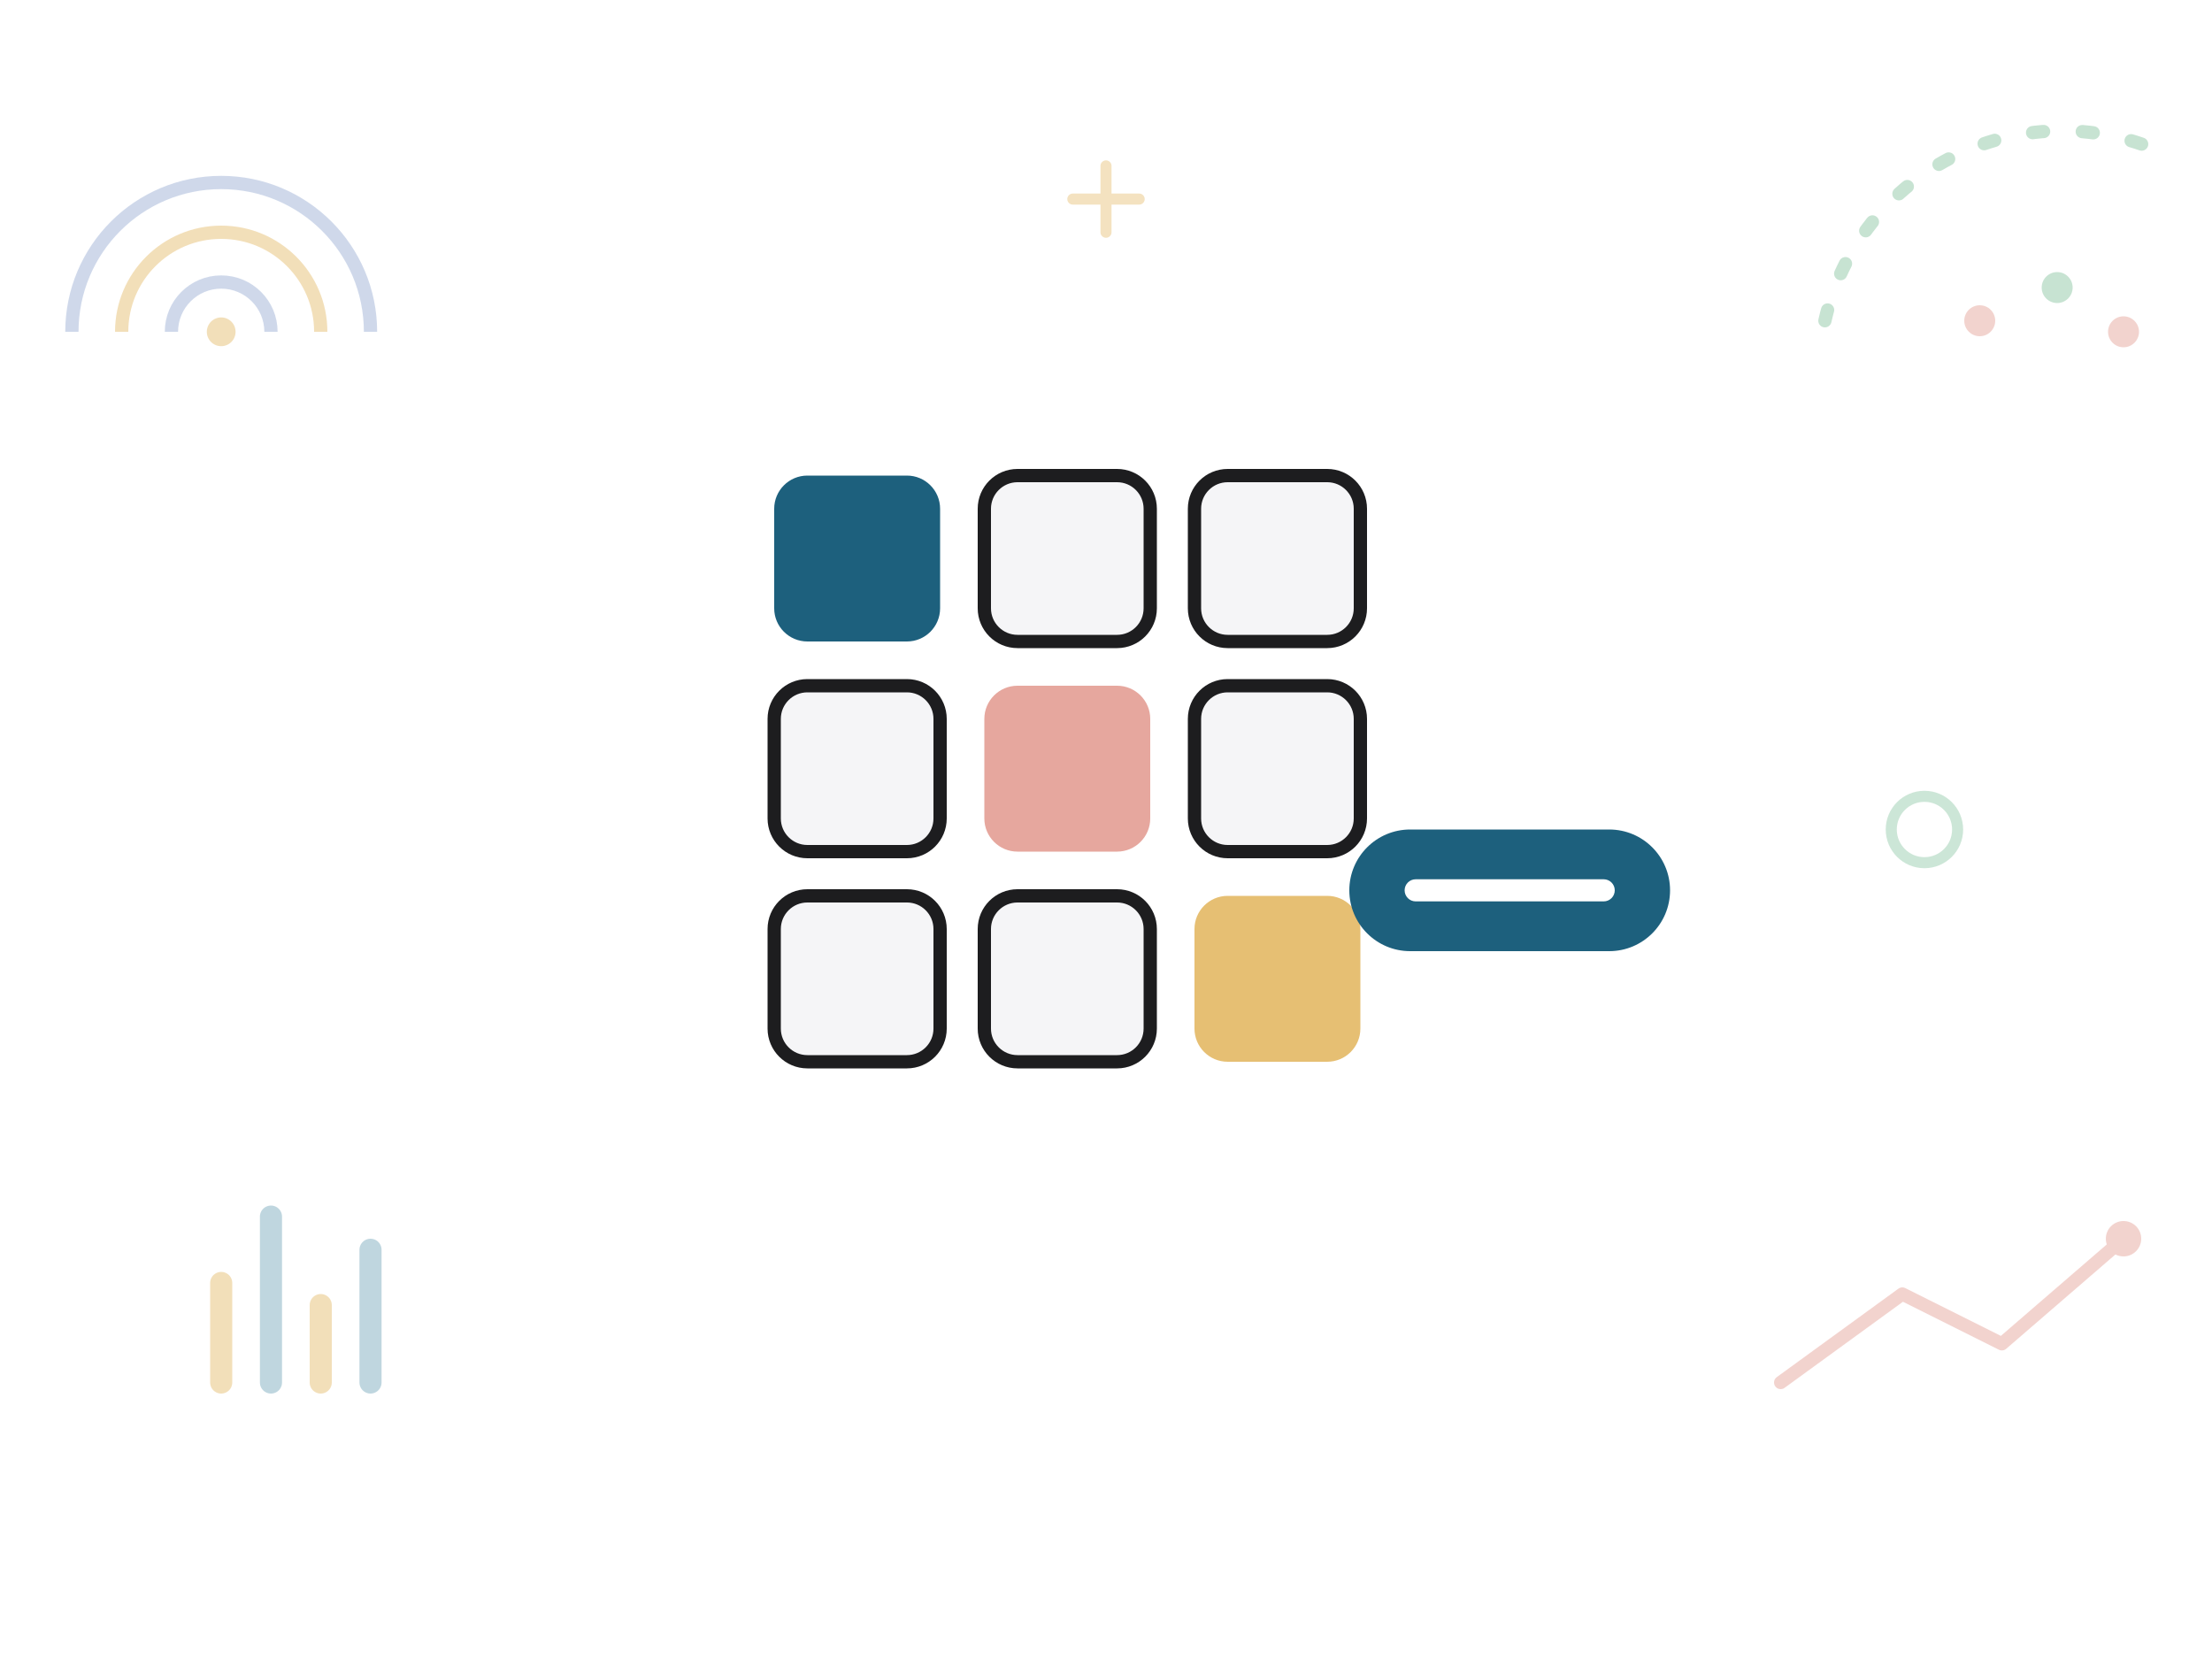
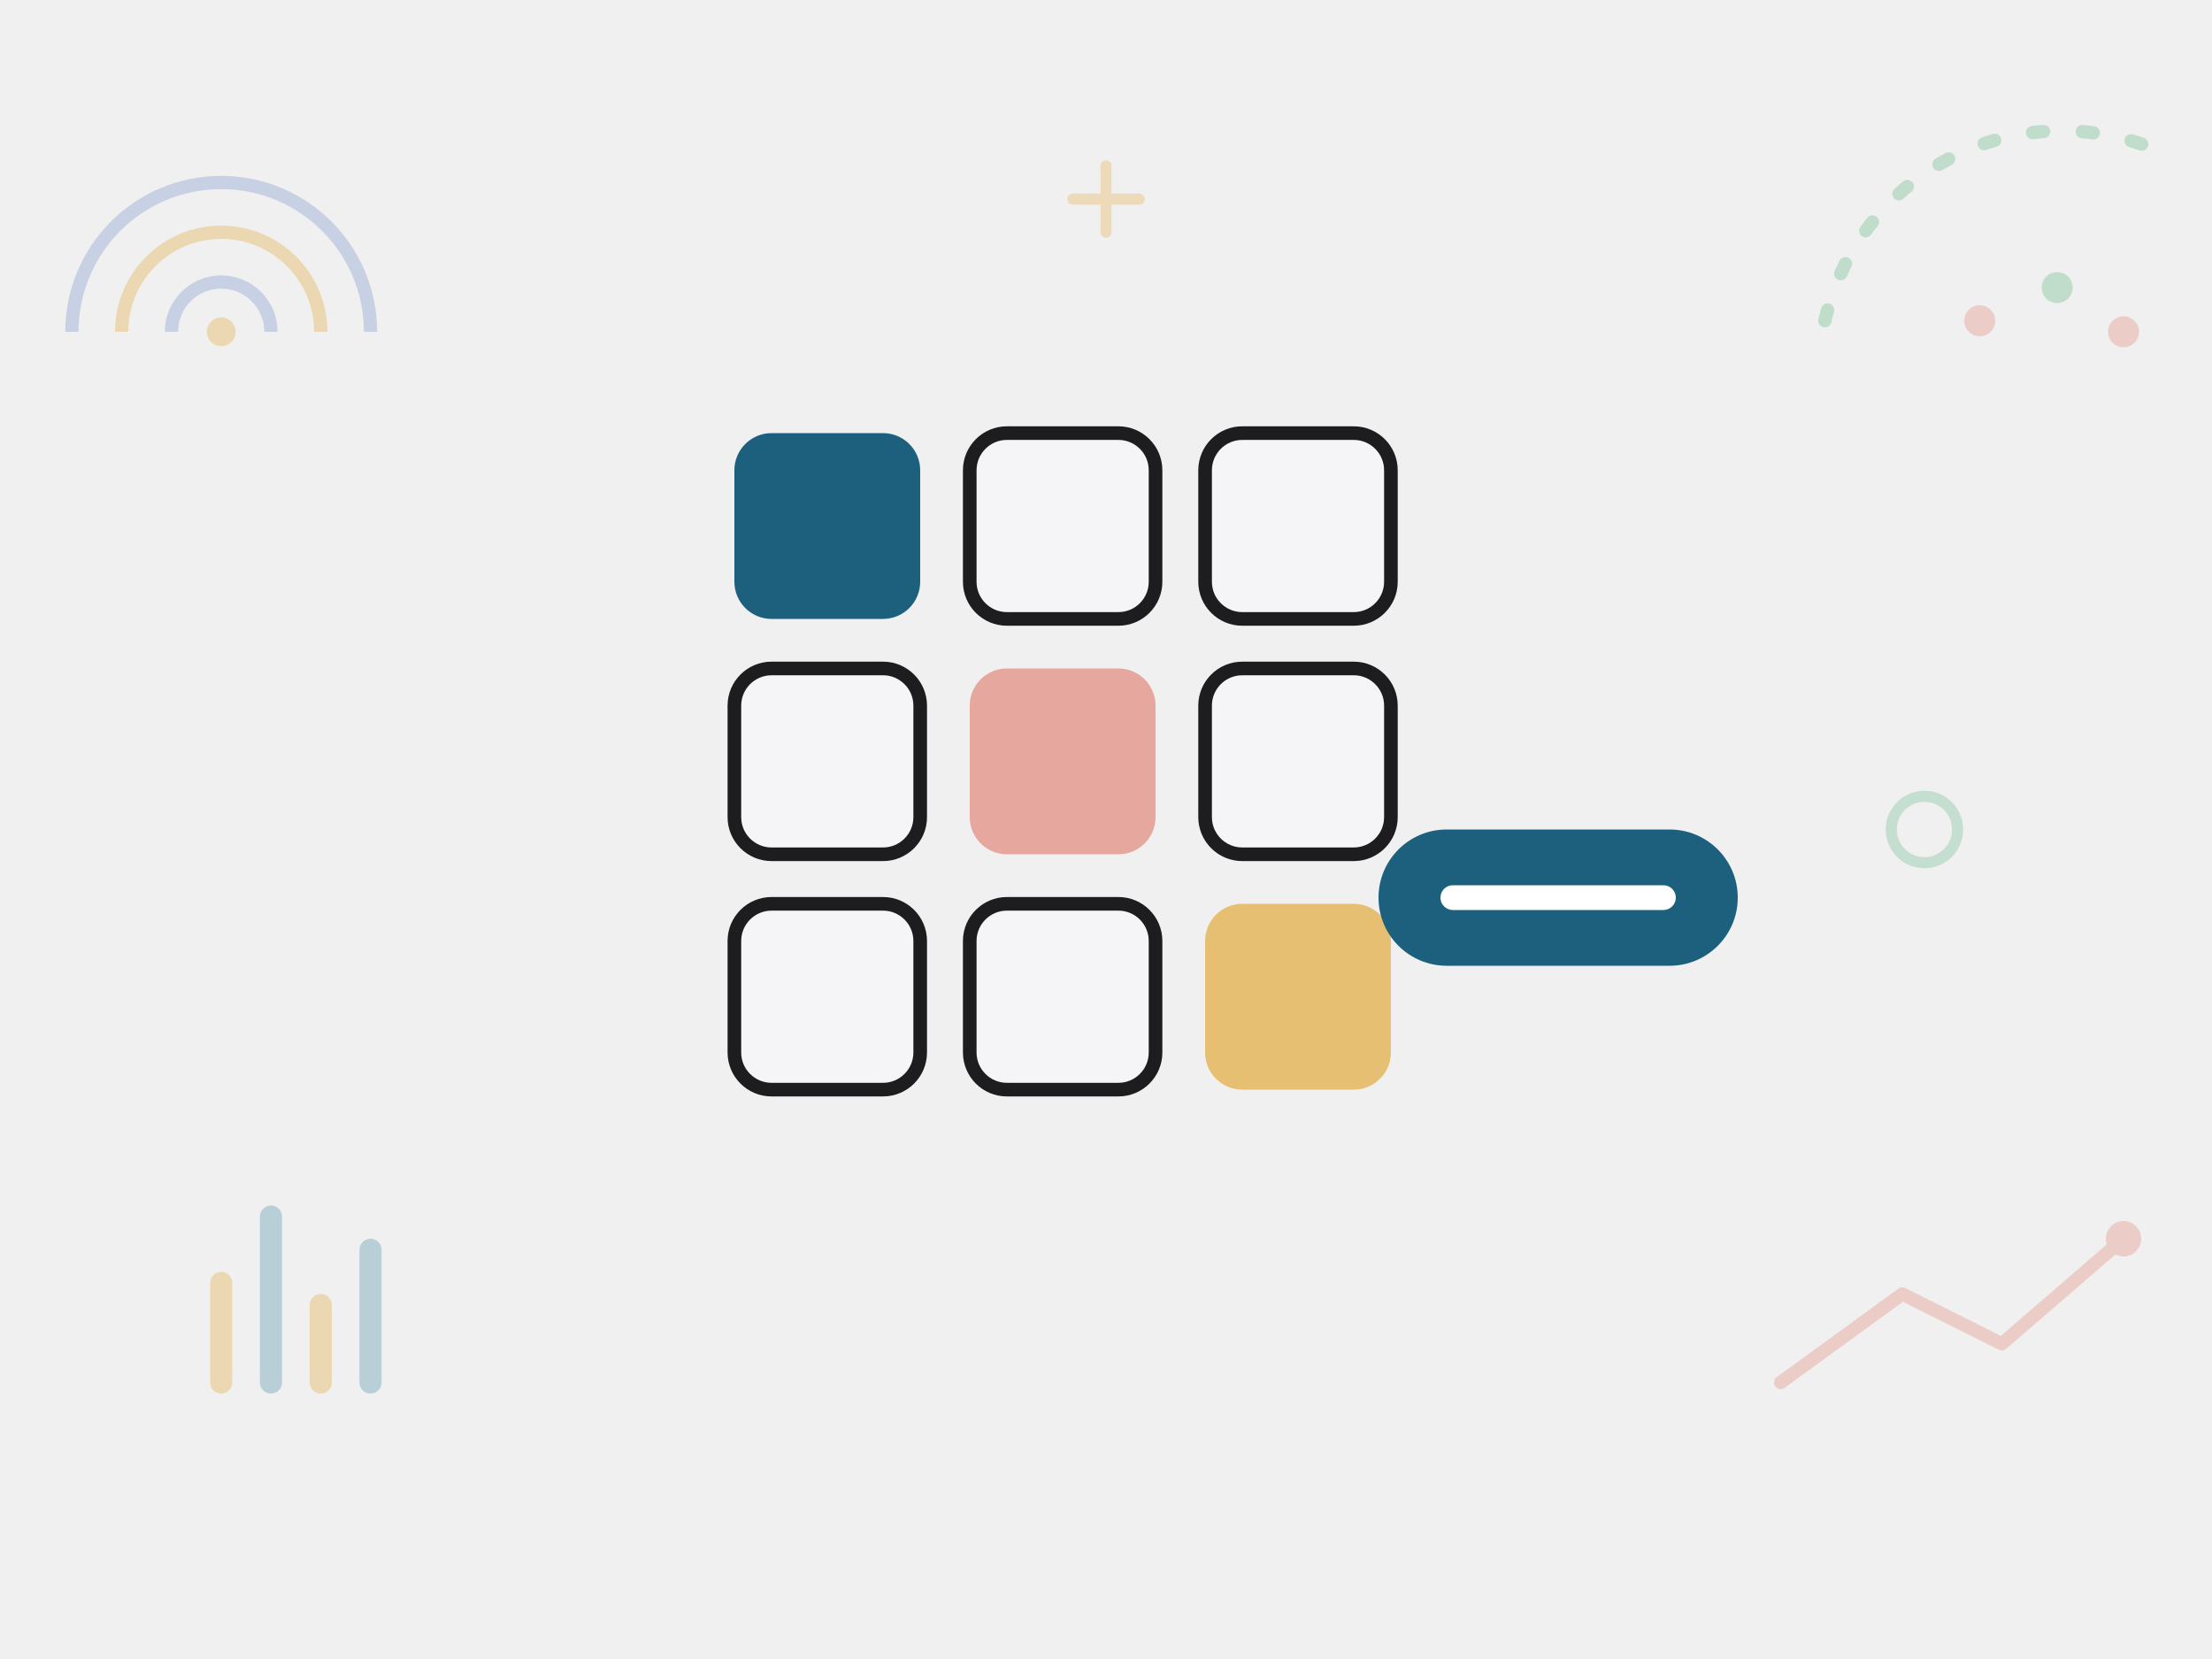
<svg xmlns="http://www.w3.org/2000/svg" width="400" height="300" viewBox="0 0 400 300">
-   <rect width="400" height="300" fill="#ffffff" />
  <g opacity="0.5">
    <g fill="none">
      <path d="M 31 60 A 9 9 0 0 1 49 60" stroke="#9fb2d6" stroke-width="2.4" />
      <path d="M 22 60 A 18 18 0 0 1 58 60" stroke="#e6bf73" stroke-width="2.4" />
      <path d="M 13 60 A 27 27 0 0 1 67 60" stroke="#9fb2d6" stroke-width="2.4" />
      <circle cx="40" cy="60" r="2.6" fill="#e6bf73" />
    </g>
  </g>
  <g opacity="0.5">
    <path d="M 330 58 A 44 44 0 0 1 392 28" fill="none" stroke="#8fc7a6" stroke-width="2.4" stroke-dasharray="2 7" stroke-linecap="round" />
    <circle cx="358" cy="58" r="2.8" fill="#e6a79e" />
    <circle cx="372" cy="52" r="2.8" fill="#8fc7a6" />
    <circle cx="384" cy="60" r="2.8" fill="#e6a79e" />
  </g>
  <g opacity="0.5">
    <g stroke-linecap="round">
      <line x1="40" y1="250" x2="40" y2="232" stroke="#e6bf73" stroke-width="4" />
      <line x1="49" y1="250" x2="49" y2="220" stroke="#7faec0" stroke-width="4" />
      <line x1="58" y1="250" x2="58" y2="236" stroke="#e6bf73" stroke-width="4" />
      <line x1="67" y1="250" x2="67" y2="226" stroke="#7faec0" stroke-width="4" />
    </g>
  </g>
  <g opacity="0.5">
    <g fill="none">
      <polyline points="322,250 344,234 362,243 384,224" stroke="#e6a79e" stroke-width="2.4" stroke-linecap="round" stroke-linejoin="round" />
      <circle cx="384" cy="224" r="3.2" fill="#e6a79e" />
    </g>
  </g>
  <g opacity="0.45">
    <circle cx="348" cy="150" r="6" fill="none" stroke="#8fc7a6" stroke-width="2" />
  </g>
  <g opacity="0.45">
    <g stroke="#e6bf73" stroke-width="2" stroke-linecap="round">
      <line x1="194" y1="36" x2="206" y2="36" />
      <line x1="200" y1="30" x2="200" y2="42" />
    </g>
  </g>
-   <g fill="none" stroke="#1d1d1f" stroke-width="2.4" stroke-linecap="round" stroke-linejoin="round">
+   <g transform="translate(200 150) scale(1.12) translate(-200 -150)" fill="none" stroke="#1d1d1f" stroke-width="2.2" stroke-linecap="round" stroke-linejoin="round">
    <rect x="140" y="86" width="30" height="30" rx="6" fill="#1d607d" stroke="none" />
    <rect x="178" y="86" width="30" height="30" rx="6" fill="#f5f5f7" />
    <rect x="216" y="86" width="30" height="30" rx="6" fill="#f5f5f7" />
    <rect x="140" y="124" width="30" height="30" rx="6" fill="#f5f5f7" />
    <rect x="178" y="124" width="30" height="30" rx="6" fill="#e6a79e" stroke="none" />
    <rect x="216" y="124" width="30" height="30" rx="6" fill="#f5f5f7" />
    <rect x="140" y="162" width="30" height="30" rx="6" fill="#f5f5f7" />
    <rect x="178" y="162" width="30" height="30" rx="6" fill="#f5f5f7" />
    <rect x="216" y="162" width="30" height="30" rx="6" fill="#e6bf73" stroke="none" />
    <rect x="244" y="150" width="58" height="22" rx="11" fill="#1d607d" stroke="none" />
    <rect x="254" y="159" width="38" height="4" rx="2" fill="#ffffff" stroke="none" />
  </g>
</svg>
